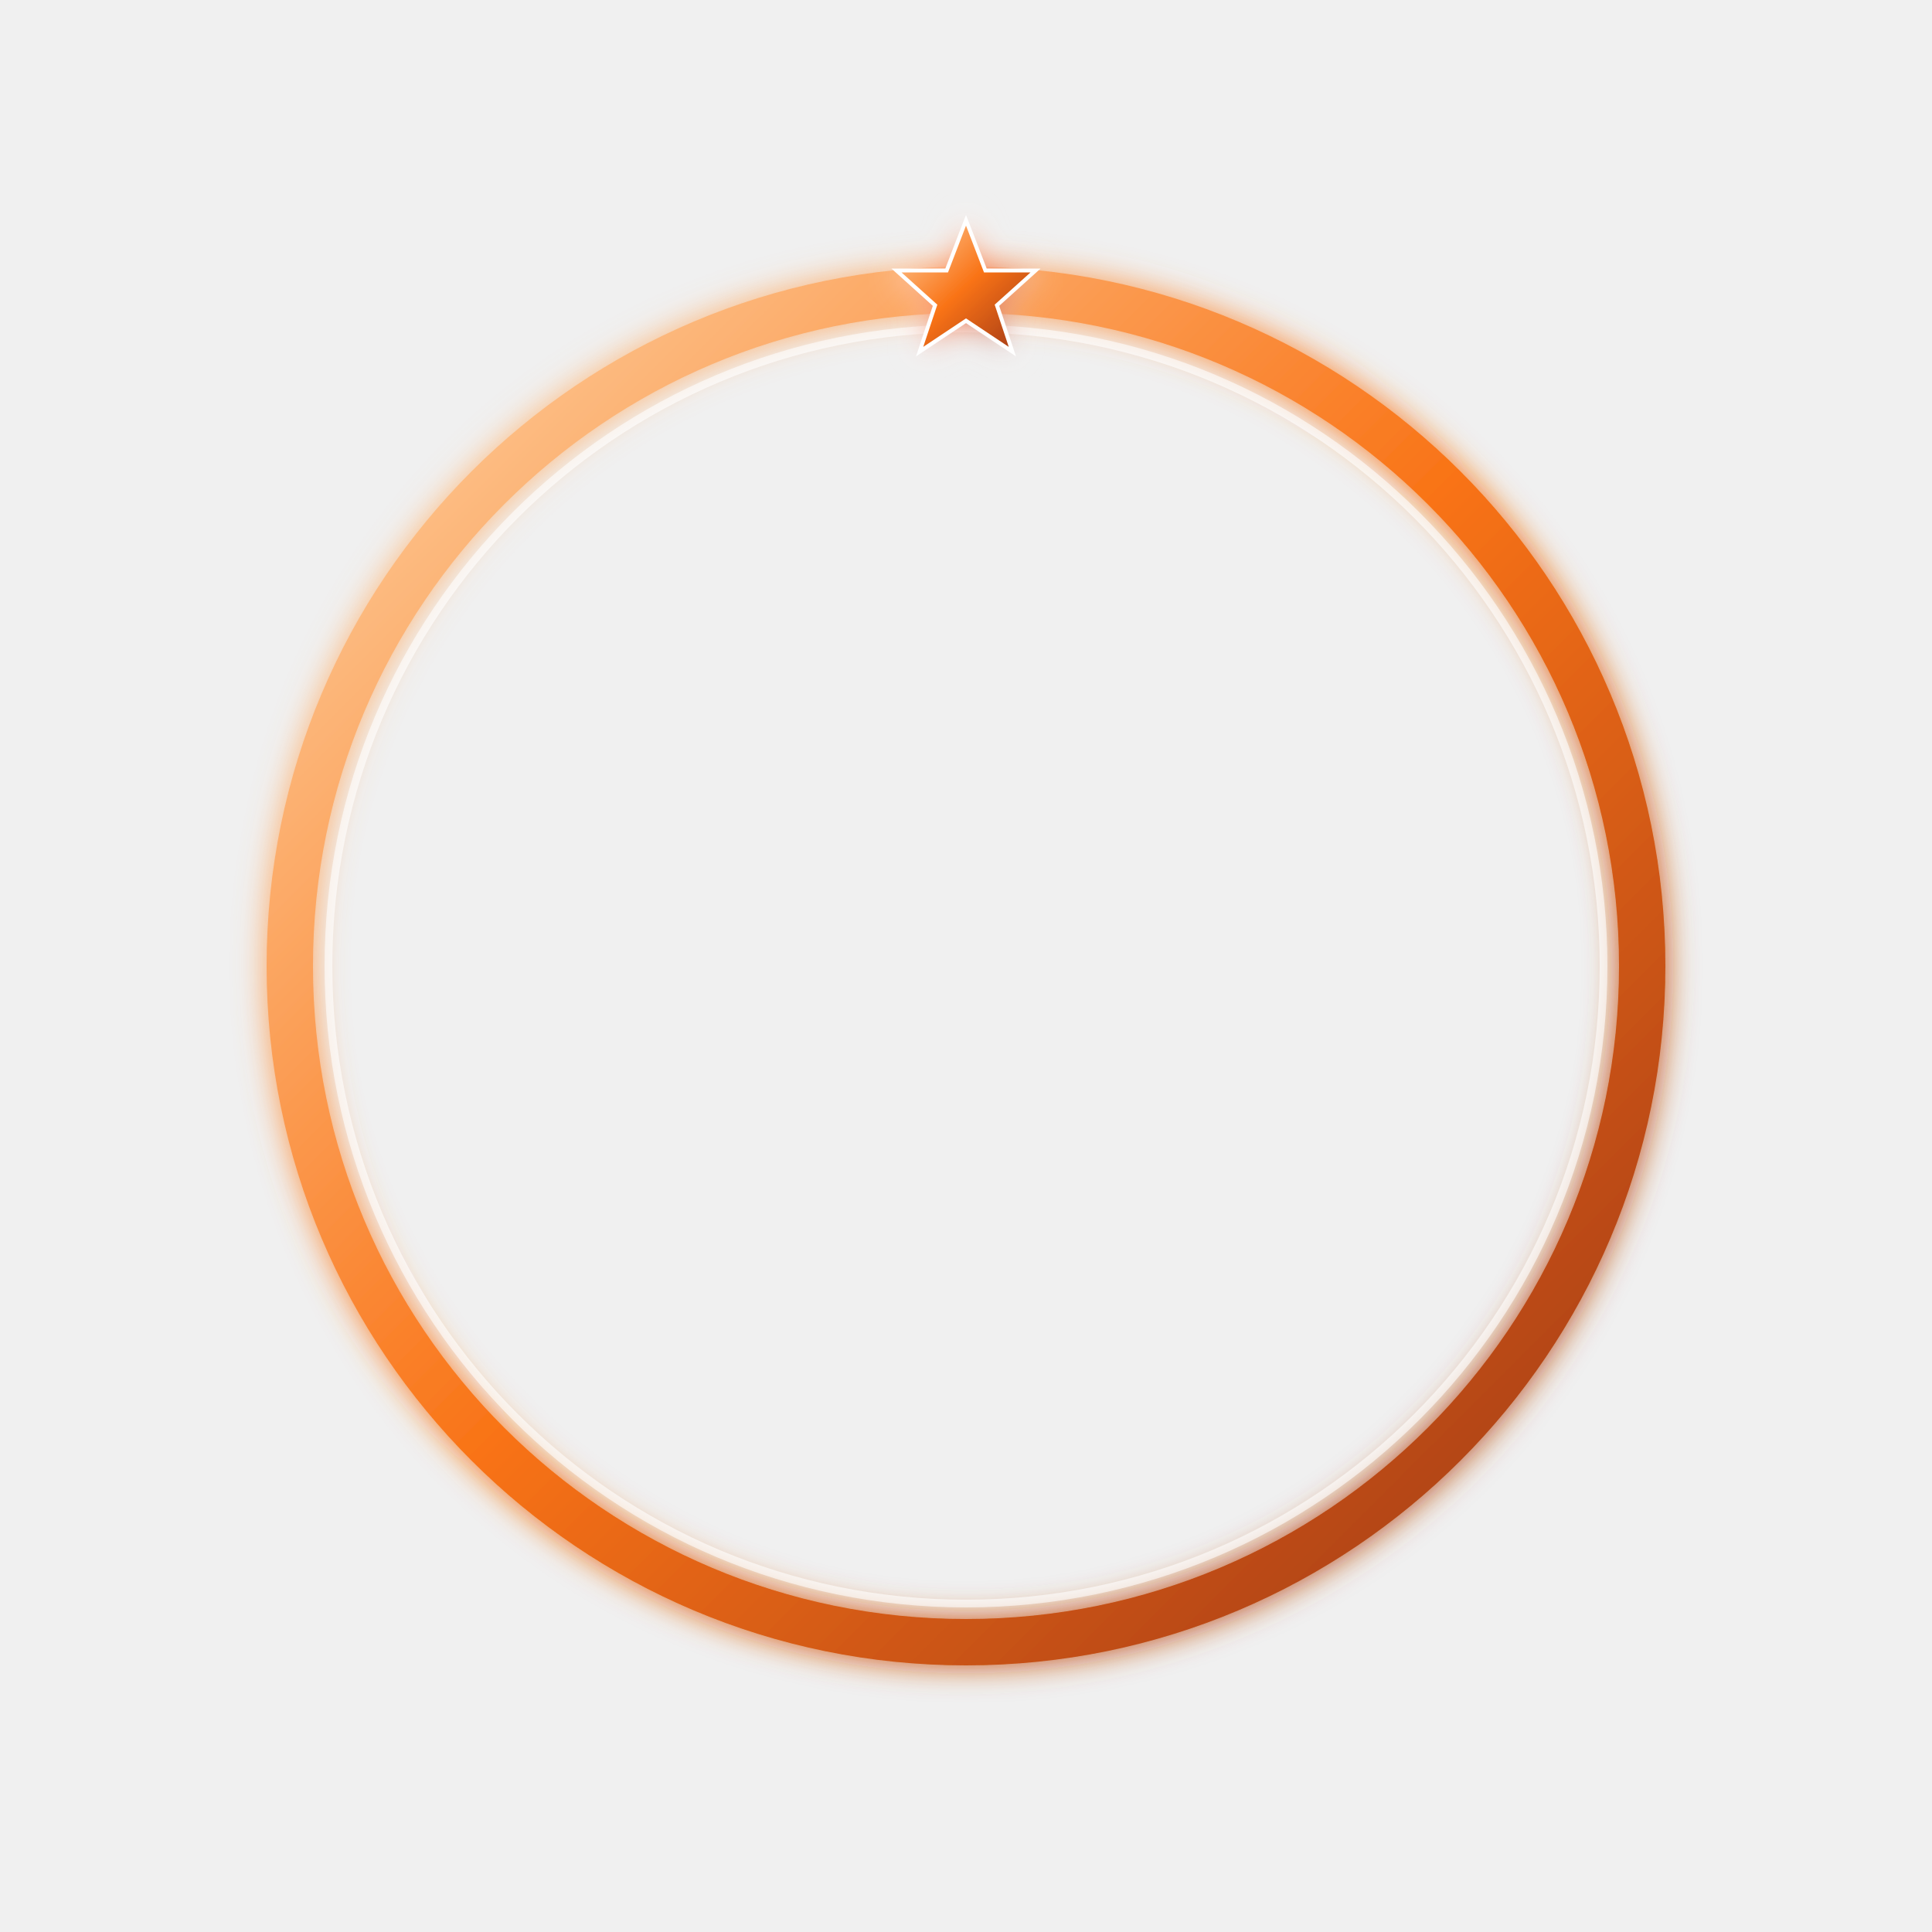
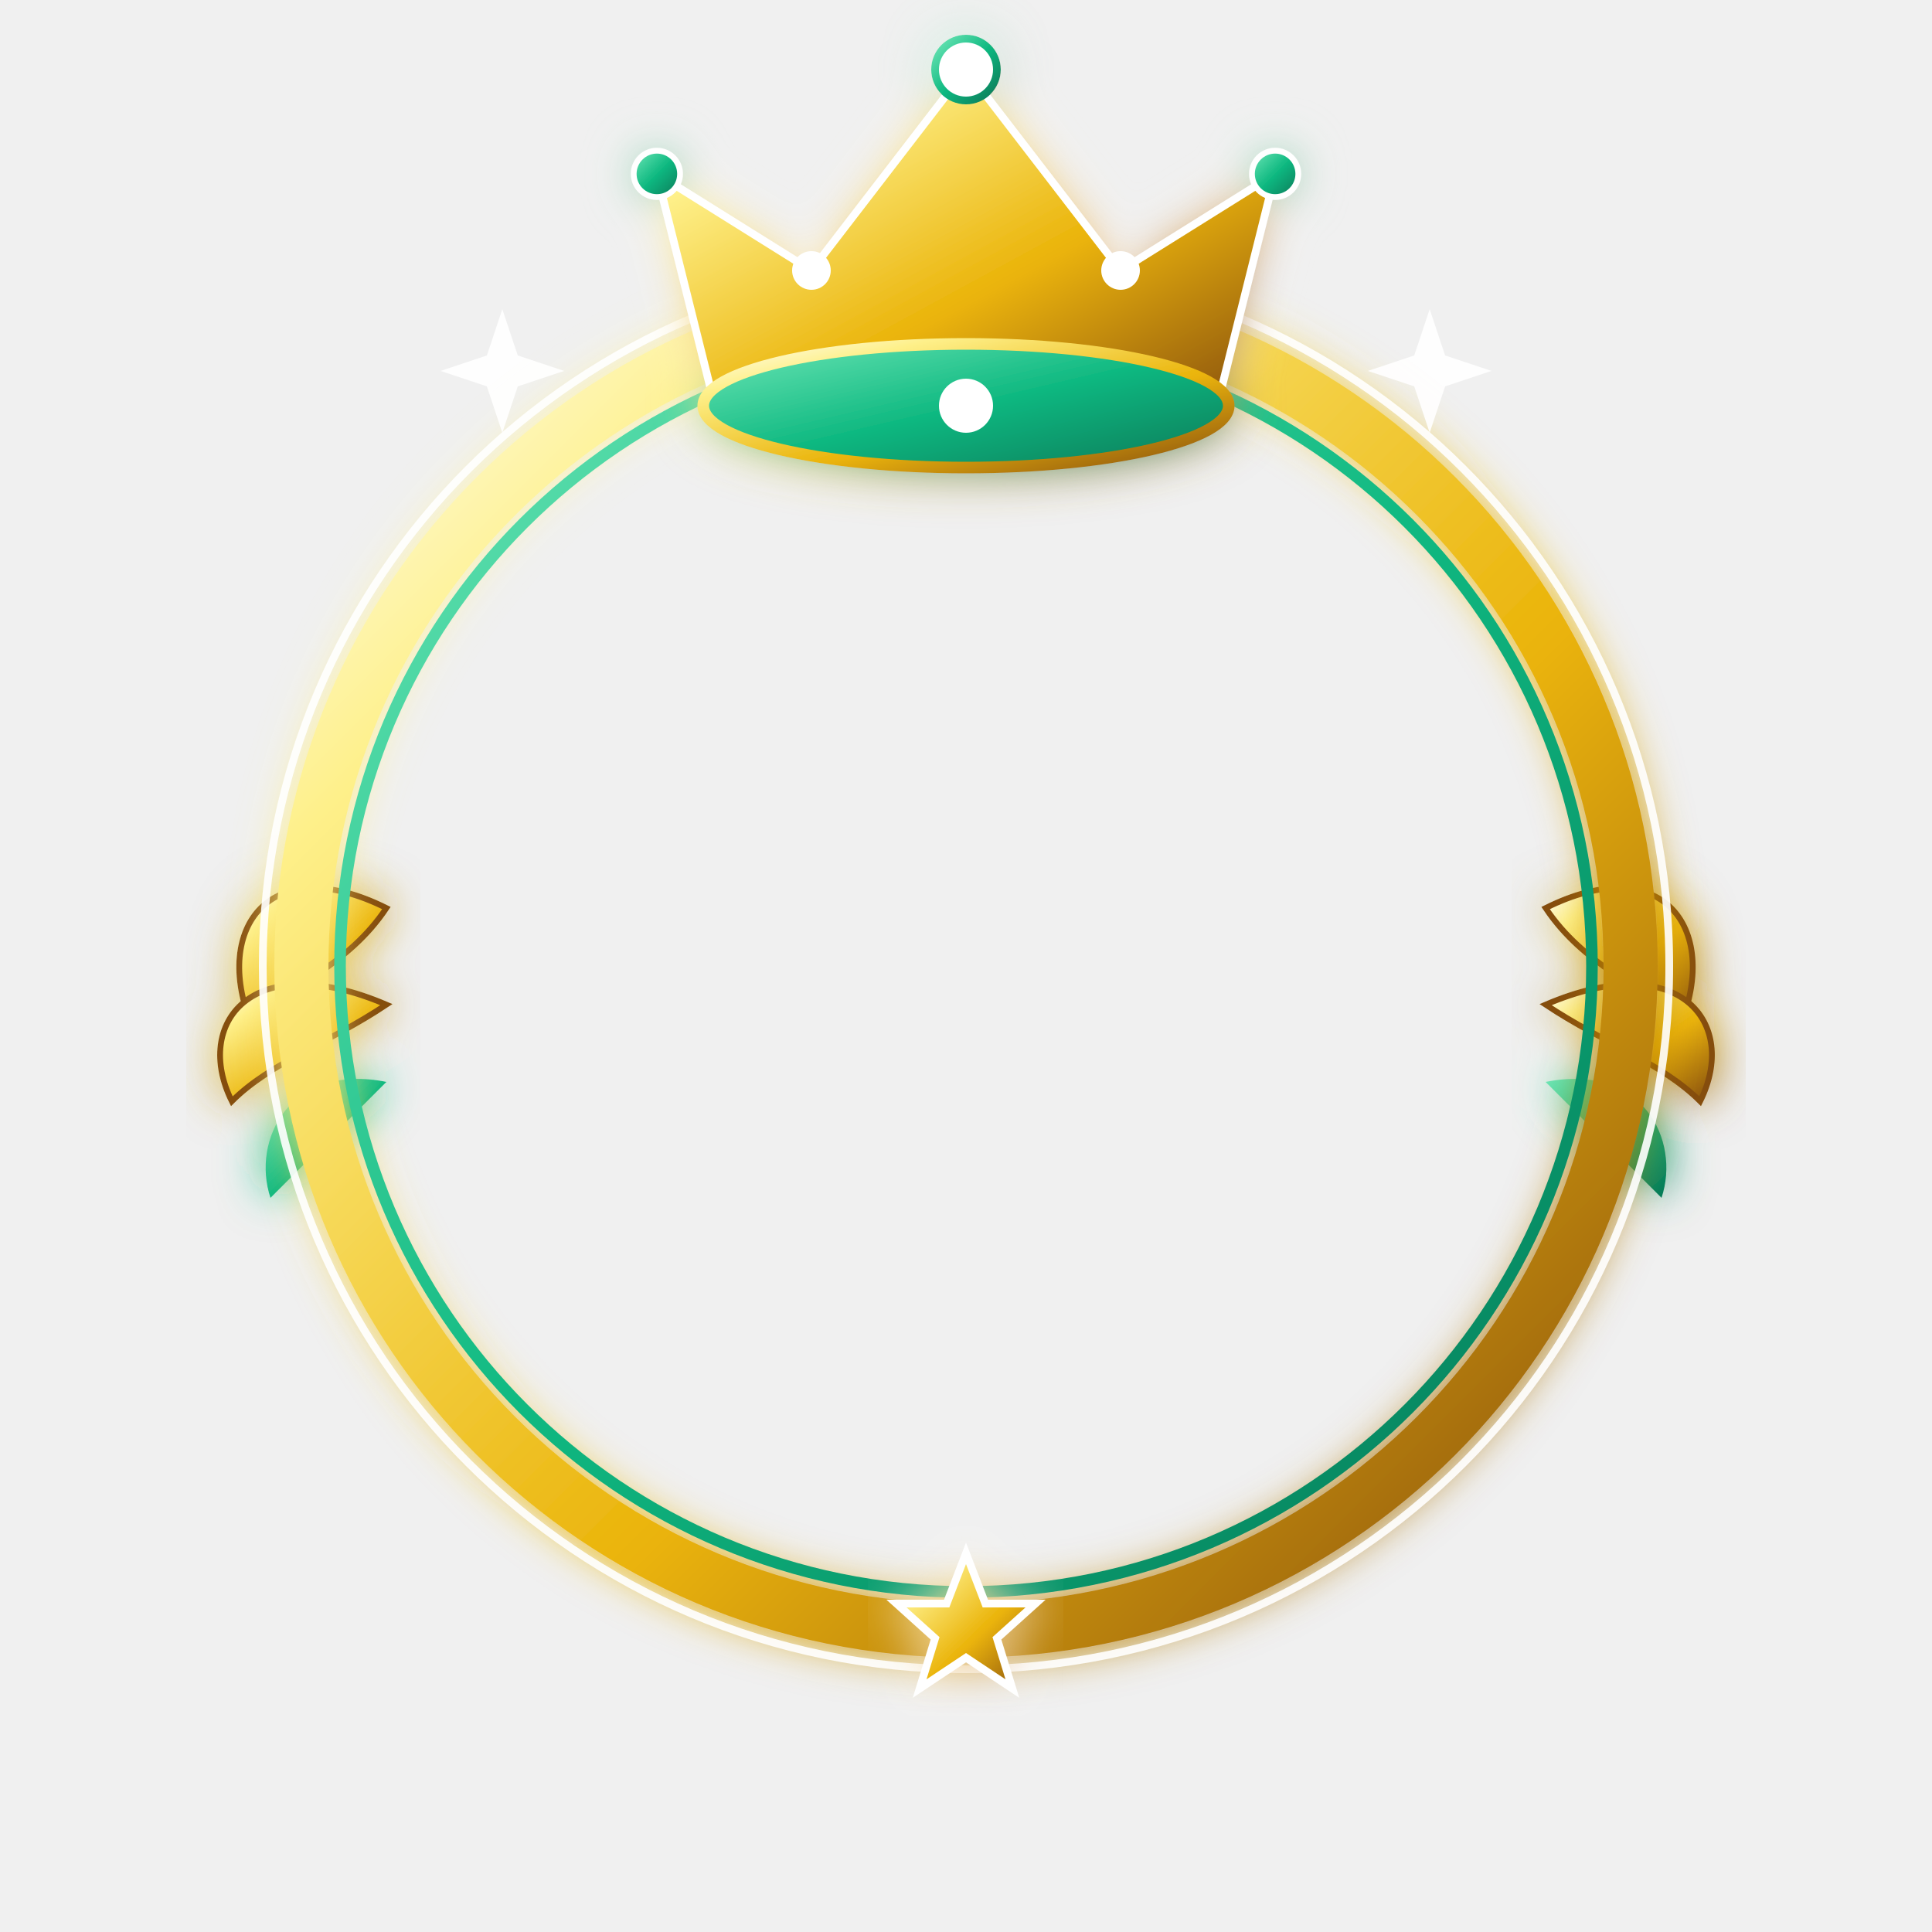
<svg xmlns="http://www.w3.org/2000/svg" viewBox="0 0 500 500" width="100%" height="100%">
  <defs>
-     <linearGradient id="bronzeGrad" x1="0%" y1="0%" x2="100%" y2="100%">
-       <stop offset="0%" stop-color="#FED7AA" />
-       <stop offset="50%" stop-color="#F97316" />
-       <stop offset="100%" stop-color="#9A3412" />
+     <linearGradient id="bronzeCrownGold" x1="0%" y1="0%" x2="100%" y2="100%">
+       <stop offset="0%" stop-color="#FFFFFF" />
+       <stop offset="20%" stop-color="#FEF08A" />
+       <stop offset="60%" stop-color="#EAB308" />
+       <stop offset="100%" stop-color="#854D0E" />
+     </linearGradient>
+     <linearGradient id="emeraldGem" x1="0%" y1="0%" x2="100%" y2="100%">
+       <stop offset="0%" stop-color="#6EE7B7" />
+       <stop offset="50%" stop-color="#10B981" />
+       <stop offset="100%" stop-color="#047857" />
    </linearGradient>
    <filter id="bronzeGlow" x="-20%" y="-20%" width="140%" height="140%">
-       <feGaussianBlur stdDeviation="4" result="blur" />
+       <feGaussianBlur stdDeviation="6" result="blur" />
      <feMerge>
        <feMergeNode in="blur" />
        <feMergeNode in="SourceGraphic" />
      </feMerge>
    </filter>
  </defs>
-   <circle cx="250" cy="250" r="175" fill="none" stroke="url(#bronzeGrad)" stroke-width="12" filter="url(#bronzeGlow)" />
-   <circle cx="250" cy="250" r="165" fill="none" stroke="#FFFFFF" stroke-width="2" opacity="0.6" />
-   <g transform="translate(250, 75)" filter="url(#bronzeGlow)">
-     <polygon points="0,-18 5,-5 18,-5 8,4 12,16 0,8 -12,16 -8,4 -18,-5 -5,-5" fill="url(#bronzeGrad)" stroke="#FFF" stroke-width="1" />
+   <style>
+     @keyframes crownGleam { 0%, 100% { transform: scale(1); } 50% { transform: scale(1.03); } }
+     .royal-crown-1 { transform-origin: 250px 75px; animation: crownGleam 2.8s infinite ease-in-out; }
+   </style>
+   <g transform="translate(100, 250)" filter="url(#bronzeGlow)">
+     <path d="M 0 -15 C -30 -30 -45 -10 -35 15 C -25 5 -10 0 0 -15 Z" fill="url(#bronzeCrownGold)" stroke="#854D0E" stroke-width="1.5" />
+     <path d="M 0 10 C -35 -5 -50 15 -40 35 C -30 25 -15 20 0 10 Z" fill="url(#bronzeCrownGold)" stroke="#854D0E" stroke-width="1.5" />
+     <path d="M 0 30 C -25 25 -35 45 -30 60 C -20 50 -10 40 0 30 Z" fill="url(#emeraldGem)" />
  </g>
+   <g transform="translate(400, 250)" filter="url(#bronzeGlow)">
+     <path d="M 0 -15 C 30 -30 45 -10 35 15 C 25 5 10 0 0 -15 Z" fill="url(#bronzeCrownGold)" stroke="#854D0E" stroke-width="1.5" />
+     <path d="M 0 10 C 35 -5 50 15 40 35 C 30 25 15 20 0 10 Z" fill="url(#bronzeCrownGold)" stroke="#854D0E" stroke-width="1.5" />
+     <path d="M 0 30 C 25 25 35 45 30 60 C 20 50 10 40 0 30 Z" fill="url(#emeraldGem)" />
+   </g>
+   <circle cx="250" cy="250" r="172" fill="none" stroke="url(#bronzeCrownGold)" stroke-width="14" filter="url(#bronzeGlow)" />
+   <circle cx="250" cy="250" r="162" fill="none" stroke="url(#emeraldGem)" stroke-width="3" />
+   <circle cx="250" cy="250" r="182" fill="none" stroke="#FFFFFF" stroke-width="2" opacity="0.9" />
+   <g class="royal-crown-1" filter="url(#bronzeGlow)">
+     <path d="M 185 105 L 170 45 L 210 70 L 250 18 L 290 70 L 330 45 L 315 105 Z" fill="url(#bronzeCrownGold)" stroke="#FFFFFF" stroke-width="2" />
+     <ellipse cx="250" cy="105" rx="68" ry="16" fill="url(#emeraldGem)" stroke="url(#bronzeCrownGold)" stroke-width="3" />
+     <circle cx="250" cy="18" r="8" fill="#FFFFFF" stroke="url(#emeraldGem)" stroke-width="2" />
+     <circle cx="170" cy="45" r="6" fill="url(#emeraldGem)" stroke="#FFF" stroke-width="1.5" />
+     <circle cx="330" cy="45" r="6" fill="url(#emeraldGem)" stroke="#FFF" stroke-width="1.5" />
+     <circle cx="210" cy="70" r="5" fill="#FFF" />
+     <circle cx="290" cy="70" r="5" fill="#FFF" />
+     <circle cx="250" cy="105" r="7" fill="#FFFFFF" />
+   </g>
+   <g transform="translate(250, 420)" filter="url(#bronzeGlow)">
+     <polygon points="0,-18 5,-5 18,-5 8,4 12,17 0,9 -12,17 -8,4 -18,-5 -5,-5" fill="url(#bronzeCrownGold)" stroke="#FFFFFF" stroke-width="2" />
+   </g>
+   <polygon points="130,80 134,92 146,96 134,100 130,112 126,100 114,96 126,92" fill="#FFF" opacity="0.9" />
+   <polygon points="370,80 374,92 386,96 374,100 370,112 366,100 354,96 366,92" fill="#FFF" opacity="0.9" />
</svg>
